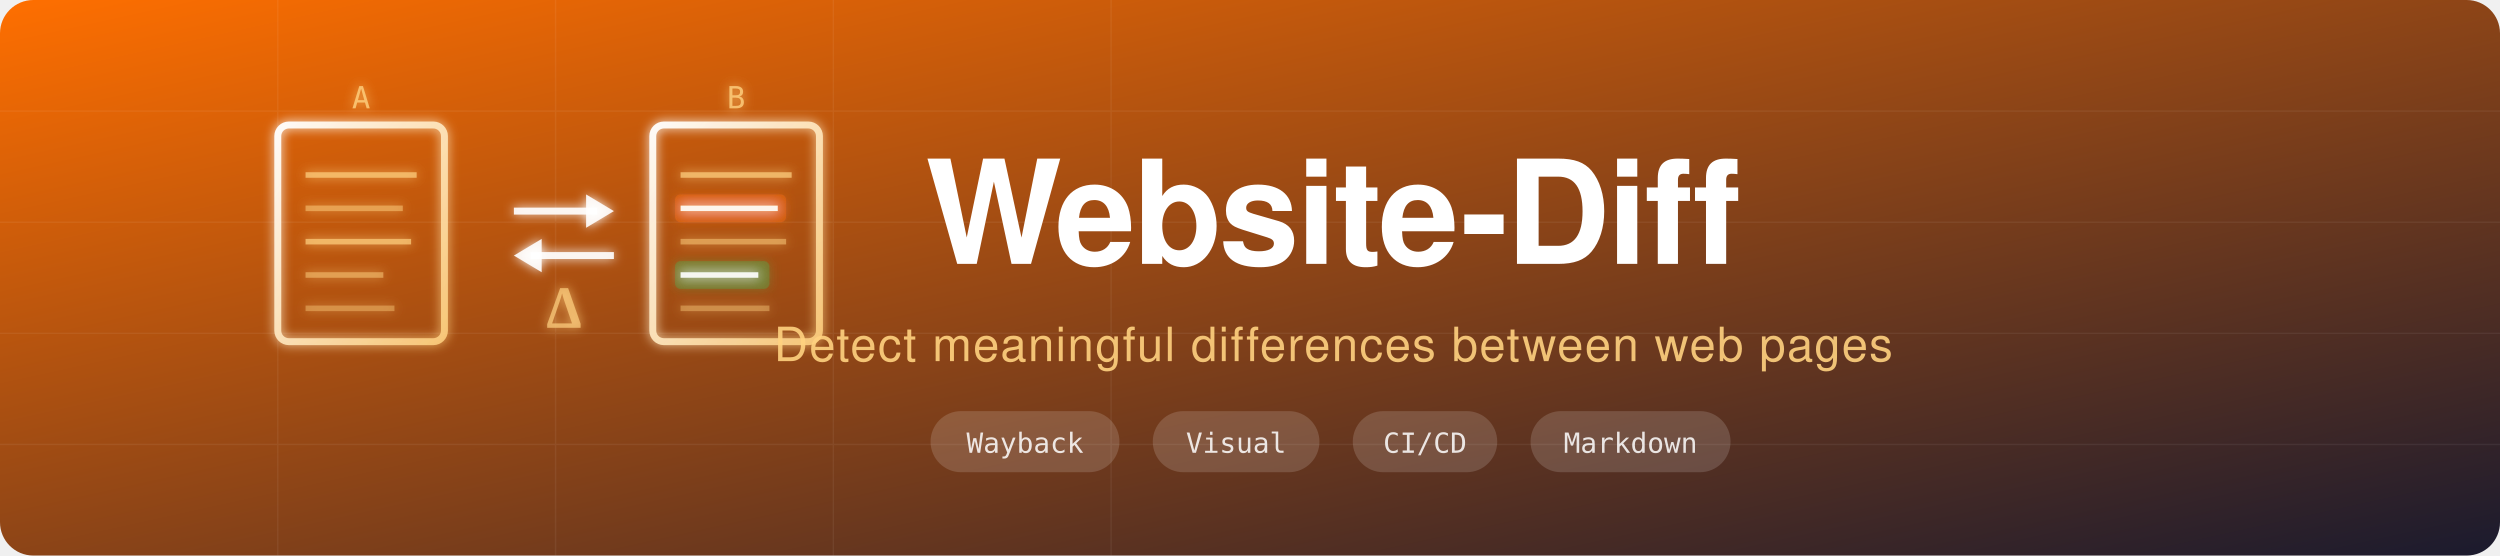
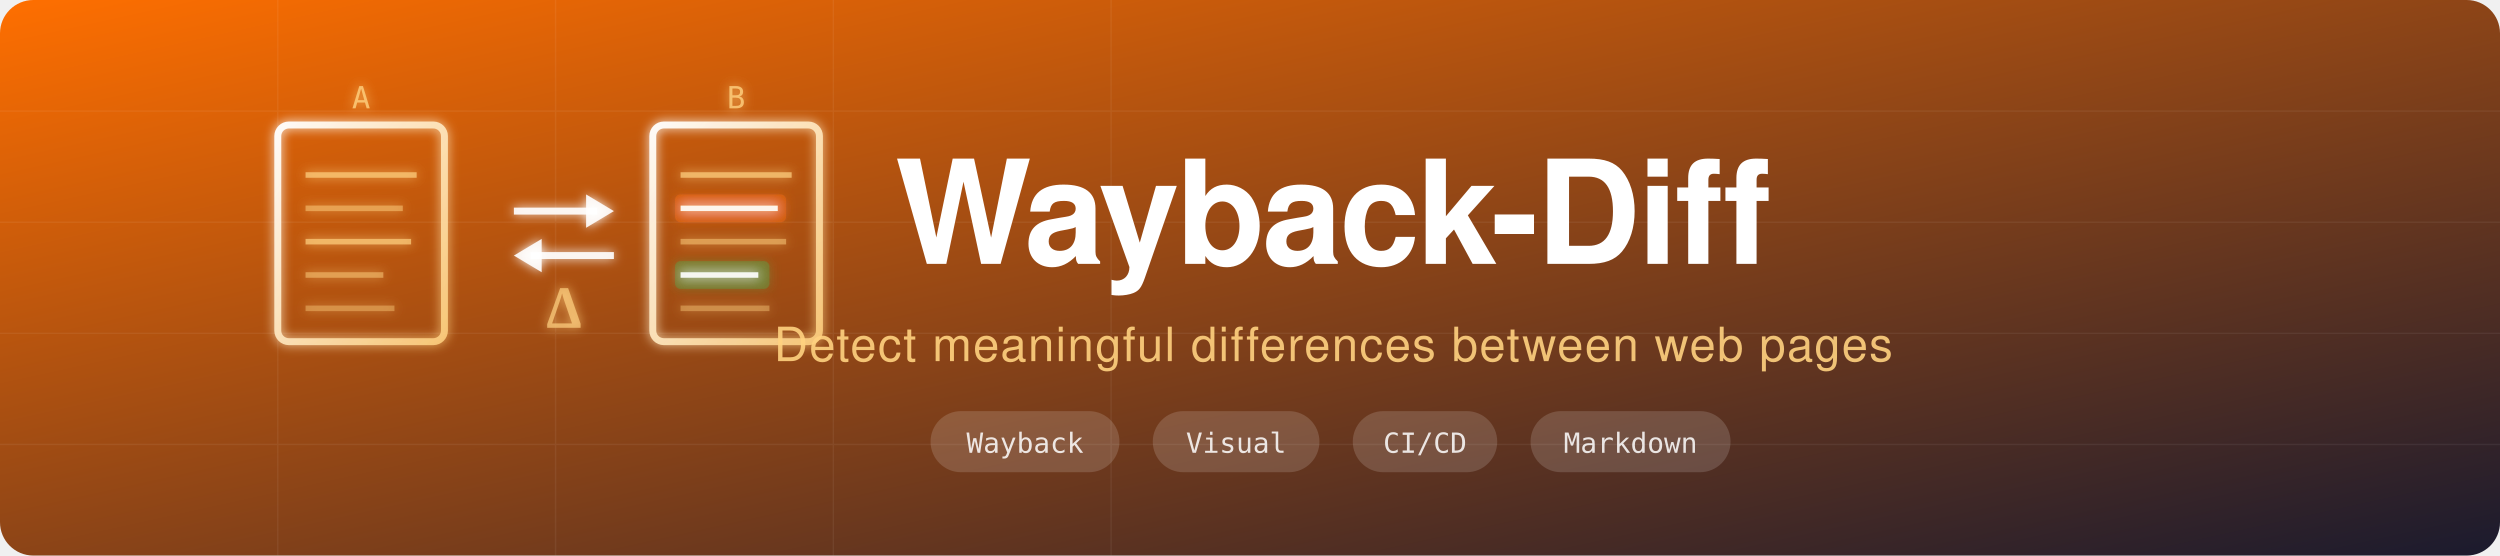
<svg xmlns="http://www.w3.org/2000/svg" viewBox="0 0 900 200" width="900" height="200">
  <defs>
    <linearGradient id="bg" x1="0%" y1="0%" x2="100%" y2="100%">
      <stop offset="0%" stop-color="#FF6F00" />
      <stop offset="100%" stop-color="#1A1A2E" />
    </linearGradient>
    <linearGradient id="iconGrad" x1="0%" y1="0%" x2="100%" y2="100%">
      <stop offset="0%" stop-color="#FFFFFF" stop-opacity="0.95" />
      <stop offset="100%" stop-color="#FFD180" stop-opacity="0.85" />
    </linearGradient>
    <filter id="glow">
      <feGaussianBlur stdDeviation="2" result="blur" />
      <feMerge>
        <feMergeNode in="blur" />
        <feMergeNode in="SourceGraphic" />
      </feMerge>
    </filter>
  </defs>
  <rect width="900" height="200" rx="12" fill="url(#bg)" />
  <g opacity="0.06">
    <line x1="0" y1="40" x2="900" y2="40" stroke="#fff" stroke-width="0.5" />
    <line x1="0" y1="80" x2="900" y2="80" stroke="#fff" stroke-width="0.5" />
    <line x1="0" y1="120" x2="900" y2="120" stroke="#fff" stroke-width="0.5" />
    <line x1="0" y1="160" x2="900" y2="160" stroke="#fff" stroke-width="0.5" />
    <line x1="100" y1="0" x2="100" y2="200" stroke="#fff" stroke-width="0.5" />
    <line x1="200" y1="0" x2="200" y2="200" stroke="#fff" stroke-width="0.5" />
    <line x1="300" y1="0" x2="300" y2="200" stroke="#fff" stroke-width="0.5" />
    <line x1="400" y1="0" x2="400" y2="200" stroke="#fff" stroke-width="0.5" />
  </g>
  <g transform="translate(100, 45)" filter="url(#glow)">
    <rect x="0" y="0" width="60" height="78" rx="4" fill="none" stroke="url(#iconGrad)" stroke-width="2.5" />
    <line x1="10" y1="18" x2="50" y2="18" stroke="#FFD180" stroke-width="2" opacity="0.7" />
    <line x1="10" y1="30" x2="45" y2="30" stroke="#FFD180" stroke-width="2" opacity="0.5" />
    <line x1="10" y1="42" x2="48" y2="42" stroke="#FFD180" stroke-width="2" opacity="0.7" />
    <line x1="10" y1="54" x2="38" y2="54" stroke="#FFD180" stroke-width="2" opacity="0.5" />
    <line x1="10" y1="66" x2="42" y2="66" stroke="#FFD180" stroke-width="2" opacity="0.4" />
    <text x="30" y="-6" text-anchor="middle" fill="#FFD180" font-family="monospace" font-size="11" opacity="0.8">A</text>
  </g>
  <g transform="translate(185, 68)" filter="url(#glow)">
    <path d="M0,16 L22,0 L22,10 L38,10 L38,-10 L22,-10 L22,0" fill="none" stroke="#FFFFFF" stroke-width="2" opacity="0.0" />
    <line x1="0" y1="8" x2="30" y2="8" stroke="#FFFFFF" stroke-width="2.5" opacity="0.9" />
    <polygon points="26,2 36,8 26,14" fill="#FFFFFF" opacity="0.9" />
    <line x1="36" y1="24" x2="6" y2="24" stroke="#FFFFFF" stroke-width="2.5" opacity="0.9" />
    <polygon points="10,18 0,24 10,30" fill="#FFFFFF" opacity="0.9" />
    <text x="18" y="50" text-anchor="middle" fill="#FFD180" font-family="serif" font-size="20" font-weight="bold" opacity="0.7">Δ</text>
  </g>
  <g transform="translate(235, 45)" filter="url(#glow)">
    <rect x="0" y="0" width="60" height="78" rx="4" fill="none" stroke="url(#iconGrad)" stroke-width="2.5" />
    <line x1="10" y1="18" x2="50" y2="18" stroke="#FFD180" stroke-width="2" opacity="0.7" />
    <rect x="8" y="25" width="40" height="10" rx="2" fill="#FF6F00" opacity="0.35" />
    <line x1="10" y1="30" x2="45" y2="30" stroke="#FFFFFF" stroke-width="2" opacity="0.9" />
    <line x1="10" y1="42" x2="48" y2="42" stroke="#FFD180" stroke-width="2" opacity="0.5" />
    <rect x="8" y="49" width="34" height="10" rx="2" fill="#4CAF50" opacity="0.35" />
    <line x1="10" y1="54" x2="38" y2="54" stroke="#FFFFFF" stroke-width="2" opacity="0.9" />
    <line x1="10" y1="66" x2="42" y2="66" stroke="#FFD180" stroke-width="2" opacity="0.4" />
    <text x="30" y="-6" text-anchor="middle" fill="#FFD180" font-family="monospace" font-size="11" opacity="0.8">B</text>
  </g>
  <text x="480" y="95" text-anchor="middle" fill="#FFFFFF" font-family="'Segoe UI', Helvetica, Arial, sans-serif" font-size="52" font-weight="700" letter-spacing="-1">
-     Website-Diff
+     Wayback-Diff
  </text>
  <text x="480" y="130" text-anchor="middle" fill="#FFD180" font-family="'Segoe UI', Helvetica, Arial, sans-serif" font-size="17" font-weight="400" letter-spacing="0.5" opacity="0.9">
    Detect meaningful differences between web pages
  </text>
  <g transform="translate(335, 148)">
    <rect x="0" y="0" width="68" height="22" rx="11" fill="#FFFFFF" opacity="0.15" />
    <text x="34" y="15" text-anchor="middle" fill="#FFFFFF" font-family="monospace" font-size="10" opacity="0.85">Wayback</text>
  </g>
  <g transform="translate(415, 148)">
    <rect x="0" y="0" width="60" height="22" rx="11" fill="#FFFFFF" opacity="0.15" />
    <text x="30" y="15" text-anchor="middle" fill="#FFFFFF" font-family="monospace" font-size="10" opacity="0.85">Visual</text>
  </g>
  <g transform="translate(487, 148)">
    <rect x="0" y="0" width="52" height="22" rx="11" fill="#FFFFFF" opacity="0.15" />
    <text x="26" y="15" text-anchor="middle" fill="#FFFFFF" font-family="monospace" font-size="10" opacity="0.85">CI/CD</text>
  </g>
  <g transform="translate(551, 148)">
    <rect x="0" y="0" width="72" height="22" rx="11" fill="#FFFFFF" opacity="0.15" />
    <text x="36" y="15" text-anchor="middle" fill="#FFFFFF" font-family="monospace" font-size="10" opacity="0.85">Markdown</text>
  </g>
</svg>
